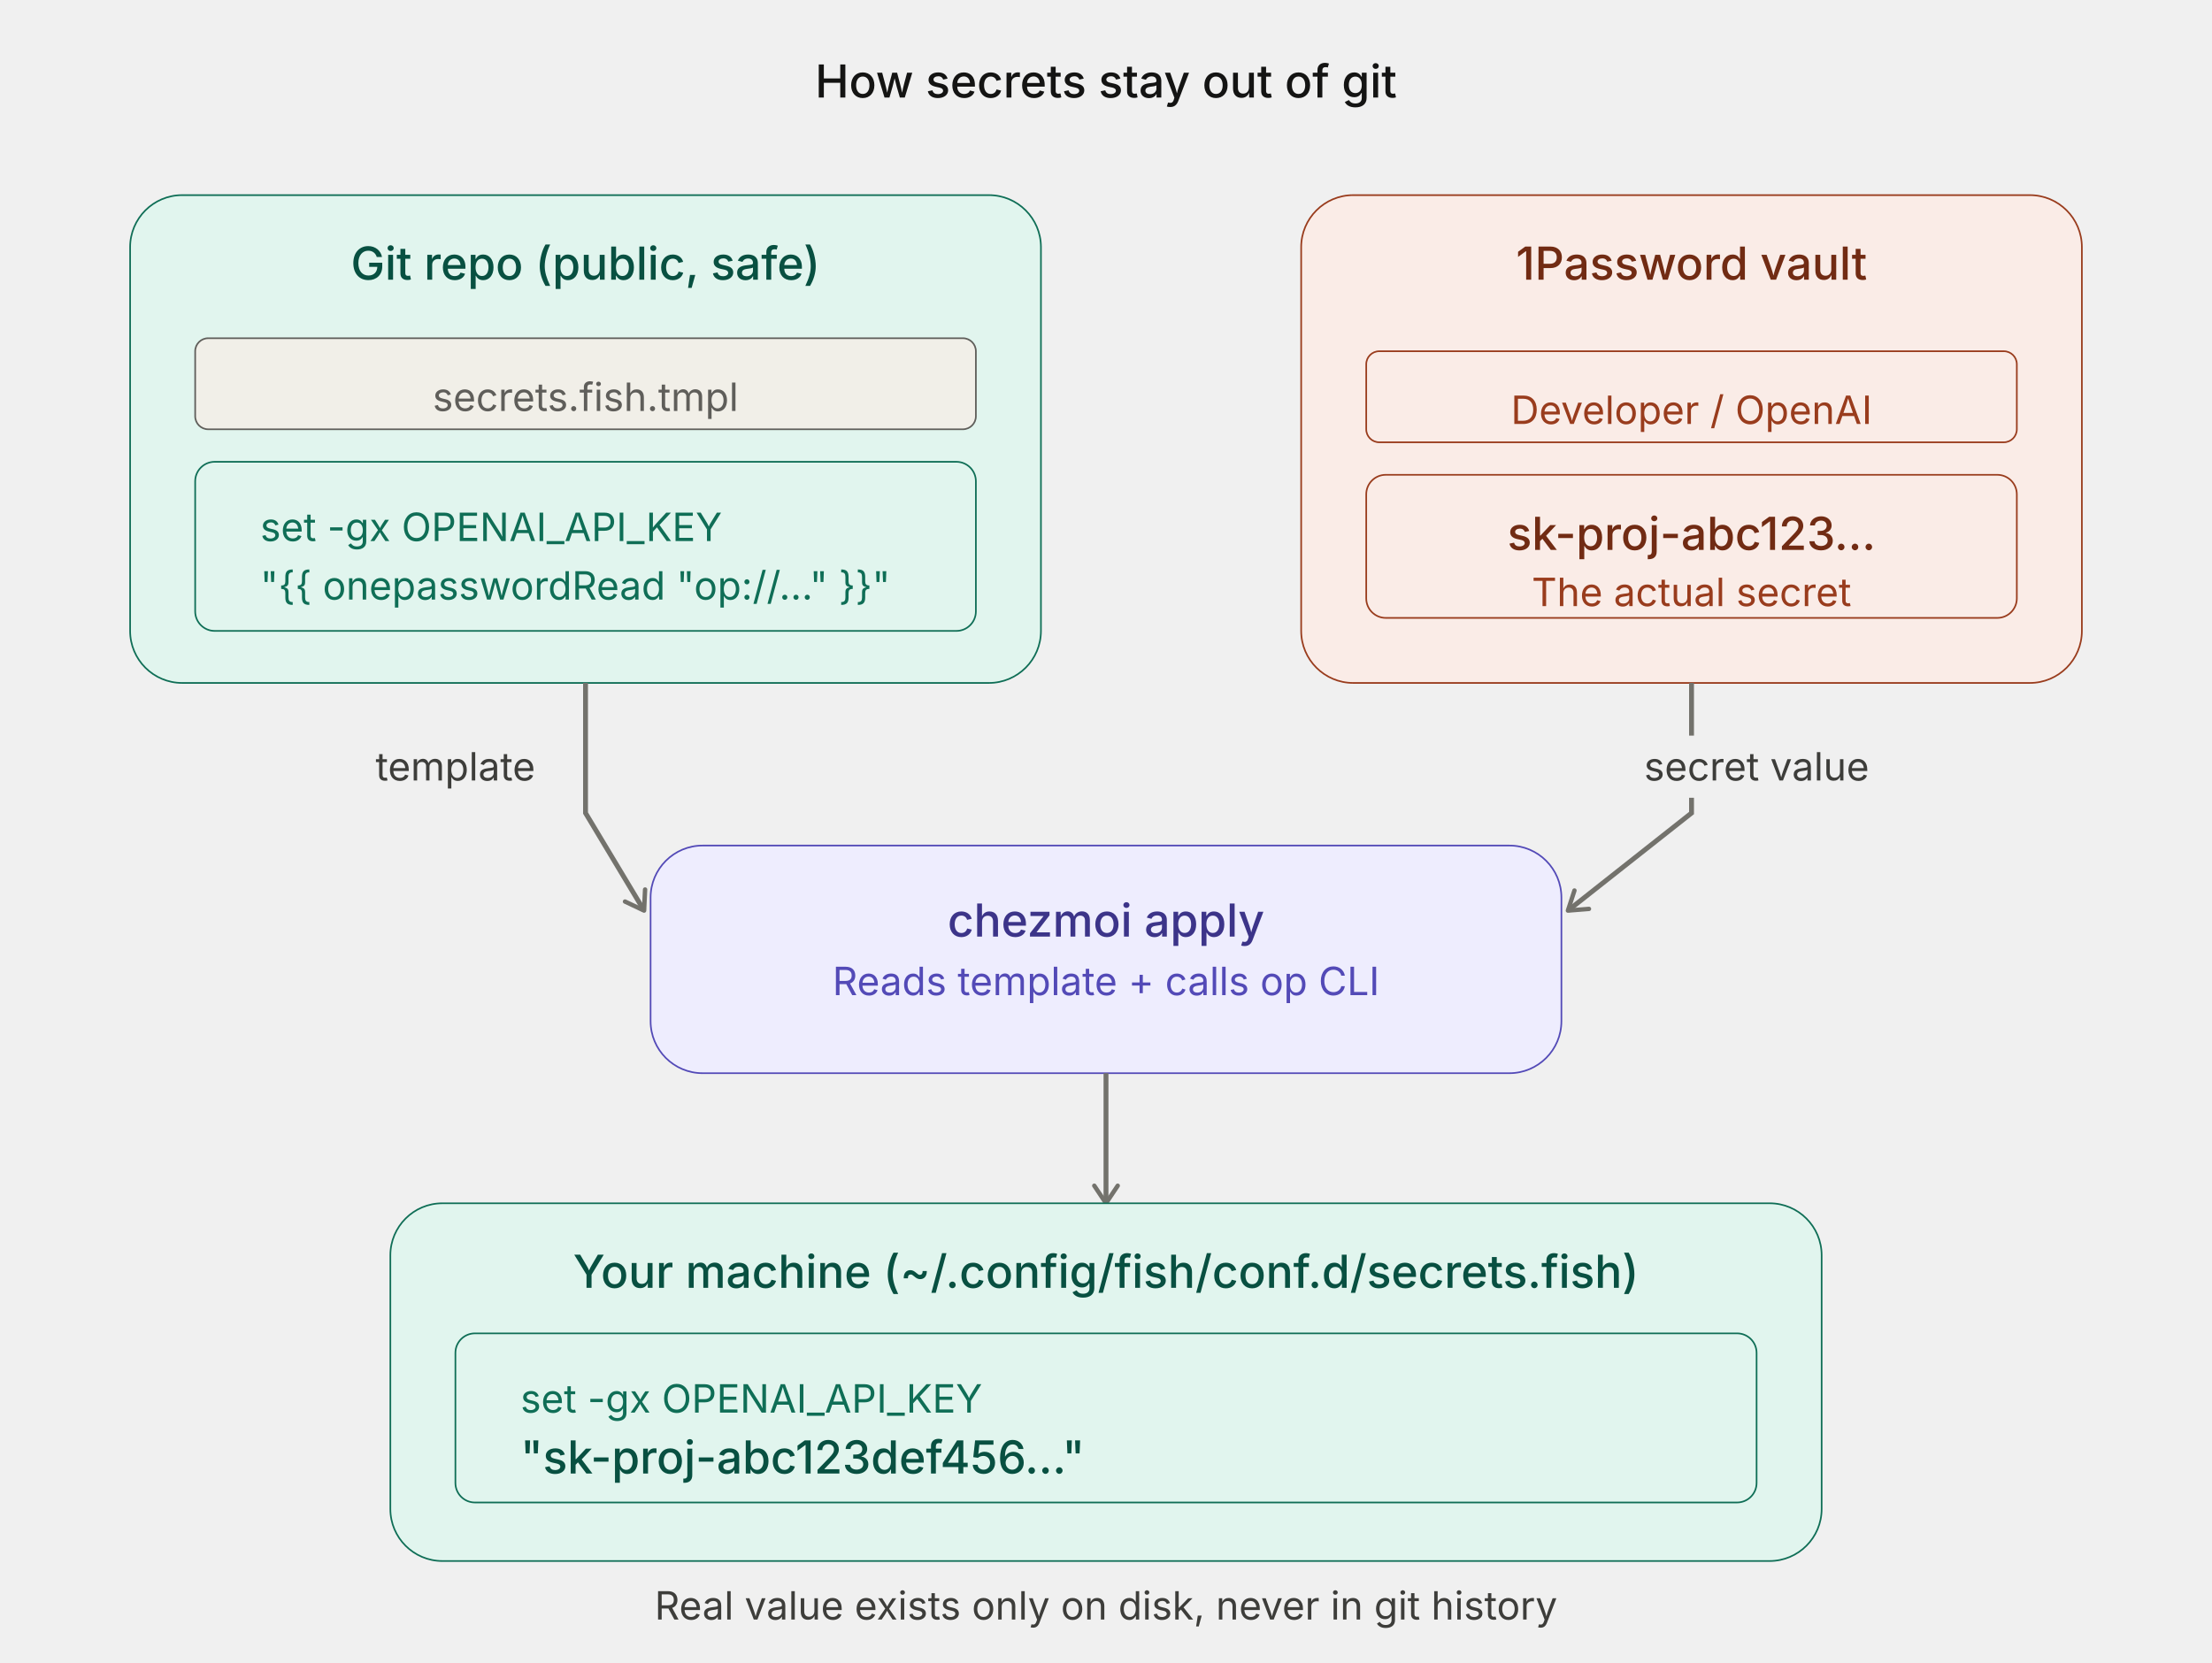
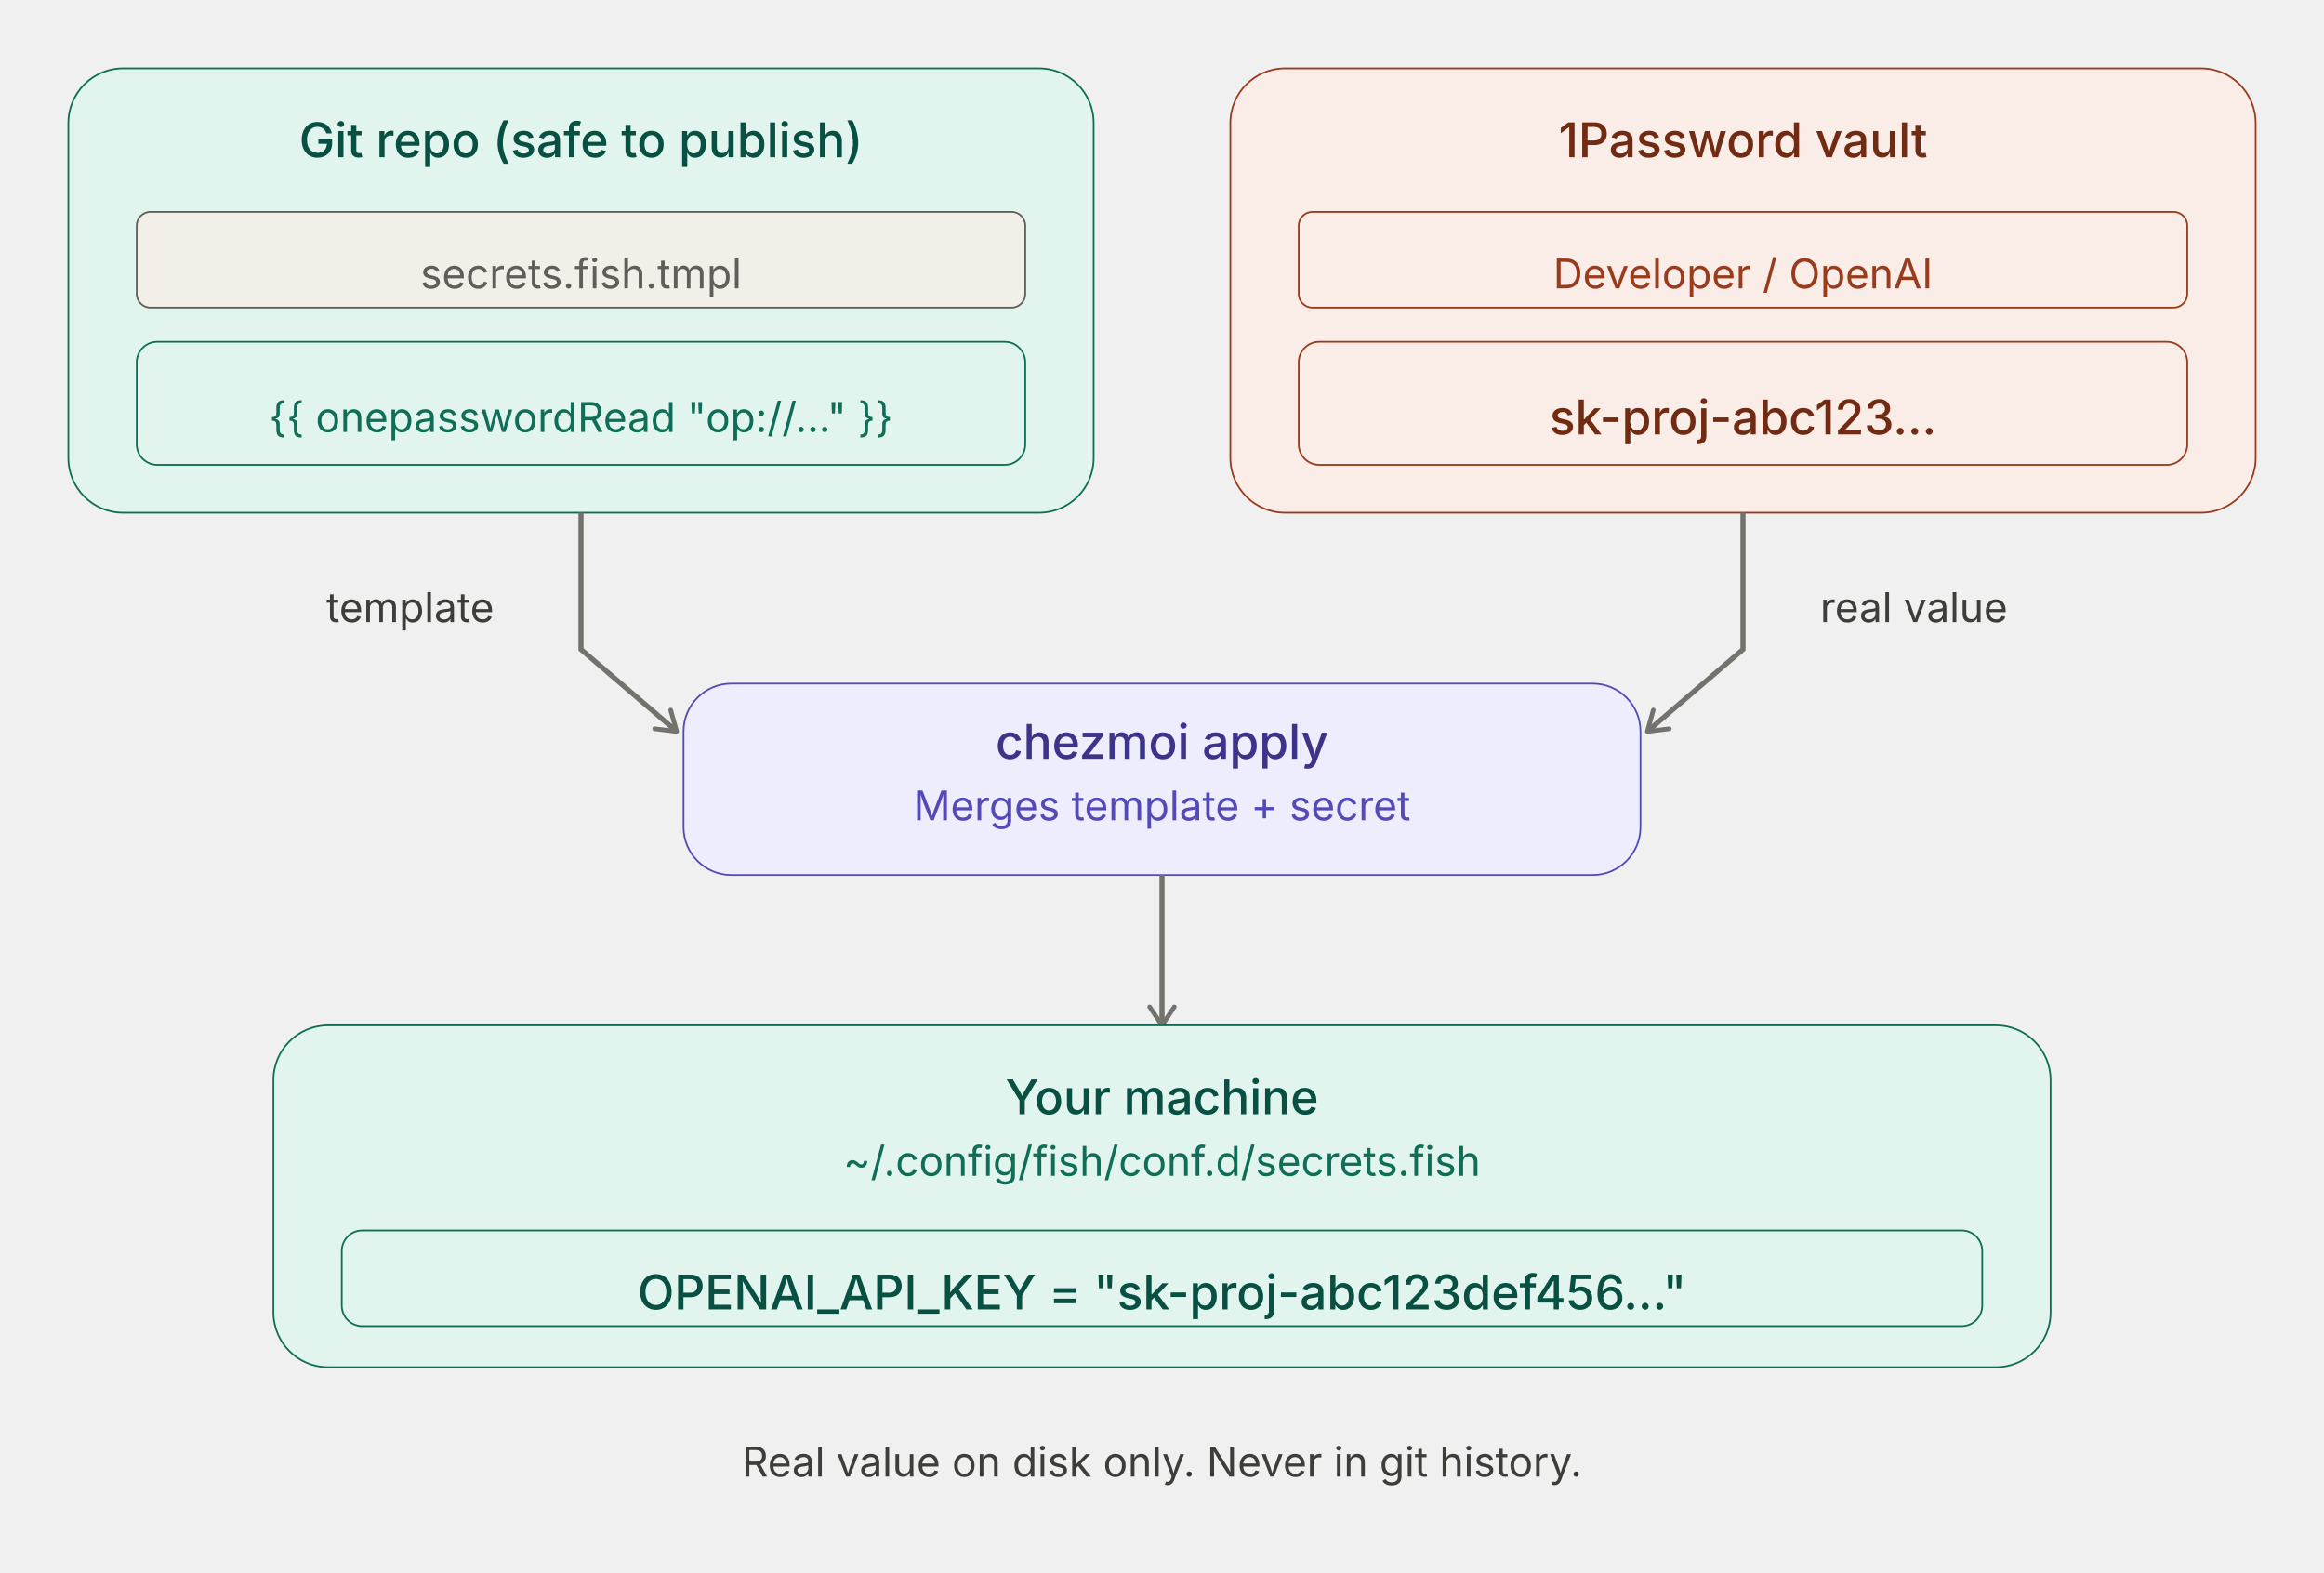
- <svg xmlns="http://www.w3.org/2000/svg" width="100%" viewBox="0 0 680 511.31">
+ <svg xmlns="http://www.w3.org/2000/svg" width="100%" viewBox="0 0 680 460">
  <defs>
    <marker id="arrow" viewBox="0 0 10 10" refX="8" refY="5" markerWidth="6" markerHeight="6" orient="auto-start-reverse">
      <path d="M2 1L8 5L2 9" fill="none" stroke="context-stroke" stroke-width="1.5" stroke-linecap="round" stroke-linejoin="round" />
    </marker>
-     <mask id="imagine-text-gaps-e49kgf" maskUnits="userSpaceOnUse">
-       <rect x="0" y="0" width="680" height="511.31" fill="white" />
-       <rect x="247.432" y="14.305" width="185.136" height="21.472" fill="black" rx="2" />
-       <rect x="103.764" y="70.305" width="152.472" height="21.472" fill="black" rx="2" />
-       <rect x="128.678" y="112.444" width="102.644" height="19.111" fill="black" rx="2" />
-       <rect x="76" y="152.444" width="150.656" height="19.111" fill="black" rx="2" />
-       <rect x="76" y="170.444" width="191.821" height="19.111" fill="black" rx="2" />
-       <rect x="463.155" y="70.305" width="113.69" height="21.472" fill="black" rx="2" />
-       <rect x="460.598" y="116.444" width="118.803" height="19.111" fill="black" rx="2" />
-       <rect x="462.111" y="153.264" width="115.778" height="21.472" fill="black" rx="2" />
-       <rect x="467.438" y="172.444" width="105.124" height="19.111" fill="black" rx="2" />
-       <rect x="288.401" y="272.305" width="103.198" height="21.472" fill="black" rx="2" />
-       <rect x="253.298" y="292.194" width="173.404" height="19.111" fill="black" rx="2" />
-       <rect x="110.533" y="226.194" width="58.934" height="19.111" fill="black" rx="2" />
-       <rect x="501.587" y="226.194" width="76.827" height="19.111" fill="black" rx="2" />
-       <rect x="174.742" y="380.305" width="330.516" height="21.472" fill="black" rx="2" />
-       <rect x="156" y="420.444" width="150.656" height="19.111" fill="black" rx="2" />
-       <rect x="156" y="437.264" width="173.559" height="21.472" fill="black" rx="2" />
-       <rect x="200.028" y="484.194" width="279.943" height="19.111" fill="black" rx="2" />
-     </mask>
  </defs>
-   <text x="340" y="30" text-anchor="middle" style="fill:rgb(20, 20, 19);stroke:none;color:rgb(0, 0, 0);stroke-width:1px;stroke-linecap:butt;stroke-linejoin:miter;opacity:1;font-family:&quot;Anthropic Sans&quot;, -apple-system, &quot;system-ui&quot;, &quot;Segoe UI&quot;, sans-serif;font-size:14px;font-weight:500;text-anchor:middle;dominant-baseline:auto">How secrets stay out of git</text>
  <g style="fill:rgb(0, 0, 0);stroke:none;color:rgb(0, 0, 0);stroke-width:1px;stroke-linecap:butt;stroke-linejoin:miter;opacity:1;font-family:&quot;Anthropic Sans&quot;, -apple-system, &quot;system-ui&quot;, &quot;Segoe UI&quot;, sans-serif;font-size:16px;font-weight:400;text-anchor:start;dominant-baseline:auto">
-     <rect x="40" y="60" width="280" height="150" rx="16" stroke-width="0.5" style="fill:rgb(225, 245, 238);stroke:rgb(15, 110, 86);color:rgb(0, 0, 0);stroke-width:0.5px;stroke-linecap:butt;stroke-linejoin:miter;opacity:1;font-family:&quot;Anthropic Sans&quot;, -apple-system, &quot;system-ui&quot;, &quot;Segoe UI&quot;, sans-serif;font-size:16px;font-weight:400;text-anchor:start;dominant-baseline:auto" />
-     <text x="180" y="86" text-anchor="middle" style="fill:rgb(8, 80, 65);stroke:none;color:rgb(0, 0, 0);stroke-width:1px;stroke-linecap:butt;stroke-linejoin:miter;opacity:1;font-family:&quot;Anthropic Sans&quot;, -apple-system, &quot;system-ui&quot;, &quot;Segoe UI&quot;, sans-serif;font-size:14px;font-weight:500;text-anchor:middle;dominant-baseline:auto">Git repo (public, safe)</text>
+     <rect x="20" y="20" width="300" height="130" rx="16" stroke-width="0.5" style="fill:rgb(225, 245, 238);stroke:rgb(15, 110, 86);color:rgb(0, 0, 0);stroke-width:0.5px;stroke-linecap:butt;stroke-linejoin:miter;opacity:1;font-family:&quot;Anthropic Sans&quot;, -apple-system, &quot;system-ui&quot;, &quot;Segoe UI&quot;, sans-serif;font-size:16px;font-weight:400;text-anchor:start;dominant-baseline:auto" />
+     <text x="170" y="46" text-anchor="middle" style="fill:rgb(8, 80, 65);stroke:none;color:rgb(0, 0, 0);stroke-width:1px;stroke-linecap:butt;stroke-linejoin:miter;opacity:1;font-family:&quot;Anthropic Sans&quot;, -apple-system, &quot;system-ui&quot;, &quot;Segoe UI&quot;, sans-serif;font-size:14px;font-weight:500;text-anchor:middle;dominant-baseline:auto">Git repo (safe to publish)</text>
  </g>
  <g style="fill:rgb(0, 0, 0);stroke:none;color:rgb(0, 0, 0);stroke-width:1px;stroke-linecap:butt;stroke-linejoin:miter;opacity:1;font-family:&quot;Anthropic Sans&quot;, -apple-system, &quot;system-ui&quot;, &quot;Segoe UI&quot;, sans-serif;font-size:16px;font-weight:400;text-anchor:start;dominant-baseline:auto">
-     <rect x="60" y="104" width="240" height="28" rx="4" stroke-width="0.5" style="fill:rgb(241, 239, 232);stroke:rgb(95, 94, 90);color:rgb(0, 0, 0);stroke-width:0.5px;stroke-linecap:butt;stroke-linejoin:miter;opacity:1;font-family:&quot;Anthropic Sans&quot;, -apple-system, &quot;system-ui&quot;, &quot;Segoe UI&quot;, sans-serif;font-size:16px;font-weight:400;text-anchor:start;dominant-baseline:auto" />
-     <text x="180" y="122" text-anchor="middle" dominant-baseline="central" style="fill:rgb(95, 94, 90);stroke:none;color:rgb(0, 0, 0);stroke-width:1px;stroke-linecap:butt;stroke-linejoin:miter;opacity:1;font-family:&quot;Anthropic Sans&quot;, -apple-system, &quot;system-ui&quot;, &quot;Segoe UI&quot;, sans-serif;font-size:12px;font-weight:400;text-anchor:middle;dominant-baseline:central">secrets.fish.tmpl</text>
+     <rect x="40" y="62" width="260" height="28" rx="4" stroke-width="0.5" style="fill:rgb(241, 239, 232);stroke:rgb(95, 94, 90);color:rgb(0, 0, 0);stroke-width:0.5px;stroke-linecap:butt;stroke-linejoin:miter;opacity:1;font-family:&quot;Anthropic Sans&quot;, -apple-system, &quot;system-ui&quot;, &quot;Segoe UI&quot;, sans-serif;font-size:16px;font-weight:400;text-anchor:start;dominant-baseline:auto" />
+     <text x="170" y="80" text-anchor="middle" dominant-baseline="central" style="fill:rgb(95, 94, 90);stroke:none;color:rgb(0, 0, 0);stroke-width:1px;stroke-linecap:butt;stroke-linejoin:miter;opacity:1;font-family:&quot;Anthropic Sans&quot;, -apple-system, &quot;system-ui&quot;, &quot;Segoe UI&quot;, sans-serif;font-size:12px;font-weight:400;text-anchor:middle;dominant-baseline:central">secrets.fish.tmpl</text>
  </g>
  <g style="fill:rgb(0, 0, 0);stroke:none;color:rgb(0, 0, 0);stroke-width:1px;stroke-linecap:butt;stroke-linejoin:miter;opacity:1;font-family:&quot;Anthropic Sans&quot;, -apple-system, &quot;system-ui&quot;, &quot;Segoe UI&quot;, sans-serif;font-size:16px;font-weight:400;text-anchor:start;dominant-baseline:auto">
-     <rect x="60" y="142" width="240" height="52" rx="6" stroke-width="0.5" style="fill:rgb(225, 245, 238);stroke:rgb(15, 110, 86);color:rgb(0, 0, 0);stroke-width:0.5px;stroke-linecap:butt;stroke-linejoin:miter;opacity:1;font-family:&quot;Anthropic Sans&quot;, -apple-system, &quot;system-ui&quot;, &quot;Segoe UI&quot;, sans-serif;font-size:16px;font-weight:400;text-anchor:start;dominant-baseline:auto" />
-     <text x="80" y="162" text-anchor="start" dominant-baseline="central" style="fill:rgb(15, 110, 86);stroke:none;color:rgb(0, 0, 0);stroke-width:1px;stroke-linecap:butt;stroke-linejoin:miter;opacity:1;font-family:&quot;Anthropic Sans&quot;, -apple-system, &quot;system-ui&quot;, &quot;Segoe UI&quot;, sans-serif;font-size:12px;font-weight:400;text-anchor:start;dominant-baseline:central">set -gx OPENAI_API_KEY</text>
-     <text x="80" y="180" text-anchor="start" dominant-baseline="central" style="fill:rgb(15, 110, 86);stroke:none;color:rgb(0, 0, 0);stroke-width:1px;stroke-linecap:butt;stroke-linejoin:miter;opacity:1;font-family:&quot;Anthropic Sans&quot;, -apple-system, &quot;system-ui&quot;, &quot;Segoe UI&quot;, sans-serif;font-size:12px;font-weight:400;text-anchor:start;dominant-baseline:central">"{{ onepasswordRead "op://..." }}"</text>
+     <rect x="40" y="100" width="260" height="36" rx="6" stroke-width="0.5" style="fill:rgb(225, 245, 238);stroke:rgb(15, 110, 86);color:rgb(0, 0, 0);stroke-width:0.5px;stroke-linecap:butt;stroke-linejoin:miter;opacity:1;font-family:&quot;Anthropic Sans&quot;, -apple-system, &quot;system-ui&quot;, &quot;Segoe UI&quot;, sans-serif;font-size:16px;font-weight:400;text-anchor:start;dominant-baseline:auto" />
+     <text x="170" y="122" text-anchor="middle" dominant-baseline="central" style="fill:rgb(15, 110, 86);stroke:none;color:rgb(0, 0, 0);stroke-width:1px;stroke-linecap:butt;stroke-linejoin:miter;opacity:1;font-family:&quot;Anthropic Sans&quot;, -apple-system, &quot;system-ui&quot;, &quot;Segoe UI&quot;, sans-serif;font-size:12px;font-weight:400;text-anchor:middle;dominant-baseline:central">{{ onepasswordRead "op://..." }}</text>
  </g>
  <g style="fill:rgb(0, 0, 0);stroke:none;color:rgb(0, 0, 0);stroke-width:1px;stroke-linecap:butt;stroke-linejoin:miter;opacity:1;font-family:&quot;Anthropic Sans&quot;, -apple-system, &quot;system-ui&quot;, &quot;Segoe UI&quot;, sans-serif;font-size:16px;font-weight:400;text-anchor:start;dominant-baseline:auto">
-     <rect x="400" y="60" width="240" height="150" rx="16" stroke-width="0.5" style="fill:rgb(250, 236, 231);stroke:rgb(153, 60, 29);color:rgb(0, 0, 0);stroke-width:0.5px;stroke-linecap:butt;stroke-linejoin:miter;opacity:1;font-family:&quot;Anthropic Sans&quot;, -apple-system, &quot;system-ui&quot;, &quot;Segoe UI&quot;, sans-serif;font-size:16px;font-weight:400;text-anchor:start;dominant-baseline:auto" />
-     <text x="520" y="86" text-anchor="middle" style="fill:rgb(113, 43, 19);stroke:none;color:rgb(0, 0, 0);stroke-width:1px;stroke-linecap:butt;stroke-linejoin:miter;opacity:1;font-family:&quot;Anthropic Sans&quot;, -apple-system, &quot;system-ui&quot;, &quot;Segoe UI&quot;, sans-serif;font-size:14px;font-weight:500;text-anchor:middle;dominant-baseline:auto">1Password vault</text>
+     <rect x="360" y="20" width="300" height="130" rx="16" stroke-width="0.5" style="fill:rgb(250, 236, 231);stroke:rgb(153, 60, 29);color:rgb(0, 0, 0);stroke-width:0.5px;stroke-linecap:butt;stroke-linejoin:miter;opacity:1;font-family:&quot;Anthropic Sans&quot;, -apple-system, &quot;system-ui&quot;, &quot;Segoe UI&quot;, sans-serif;font-size:16px;font-weight:400;text-anchor:start;dominant-baseline:auto" />
+     <text x="510" y="46" text-anchor="middle" style="fill:rgb(113, 43, 19);stroke:none;color:rgb(0, 0, 0);stroke-width:1px;stroke-linecap:butt;stroke-linejoin:miter;opacity:1;font-family:&quot;Anthropic Sans&quot;, -apple-system, &quot;system-ui&quot;, &quot;Segoe UI&quot;, sans-serif;font-size:14px;font-weight:500;text-anchor:middle;dominant-baseline:auto">1Password vault</text>
  </g>
  <g style="fill:rgb(0, 0, 0);stroke:none;color:rgb(0, 0, 0);stroke-width:1px;stroke-linecap:butt;stroke-linejoin:miter;opacity:1;font-family:&quot;Anthropic Sans&quot;, -apple-system, &quot;system-ui&quot;, &quot;Segoe UI&quot;, sans-serif;font-size:16px;font-weight:400;text-anchor:start;dominant-baseline:auto">
-     <rect x="420" y="108" width="200" height="28" rx="4" stroke-width="0.5" style="fill:rgb(250, 236, 231);stroke:rgb(153, 60, 29);color:rgb(0, 0, 0);stroke-width:0.5px;stroke-linecap:butt;stroke-linejoin:miter;opacity:1;font-family:&quot;Anthropic Sans&quot;, -apple-system, &quot;system-ui&quot;, &quot;Segoe UI&quot;, sans-serif;font-size:16px;font-weight:400;text-anchor:start;dominant-baseline:auto" />
-     <text x="520" y="126" text-anchor="middle" dominant-baseline="central" style="fill:rgb(153, 60, 29);stroke:none;color:rgb(0, 0, 0);stroke-width:1px;stroke-linecap:butt;stroke-linejoin:miter;opacity:1;font-family:&quot;Anthropic Sans&quot;, -apple-system, &quot;system-ui&quot;, &quot;Segoe UI&quot;, sans-serif;font-size:12px;font-weight:400;text-anchor:middle;dominant-baseline:central">Developer / OpenAI</text>
+     <rect x="380" y="62" width="260" height="28" rx="4" stroke-width="0.5" style="fill:rgb(250, 236, 231);stroke:rgb(153, 60, 29);color:rgb(0, 0, 0);stroke-width:0.5px;stroke-linecap:butt;stroke-linejoin:miter;opacity:1;font-family:&quot;Anthropic Sans&quot;, -apple-system, &quot;system-ui&quot;, &quot;Segoe UI&quot;, sans-serif;font-size:16px;font-weight:400;text-anchor:start;dominant-baseline:auto" />
+     <text x="510" y="80" text-anchor="middle" dominant-baseline="central" style="fill:rgb(153, 60, 29);stroke:none;color:rgb(0, 0, 0);stroke-width:1px;stroke-linecap:butt;stroke-linejoin:miter;opacity:1;font-family:&quot;Anthropic Sans&quot;, -apple-system, &quot;system-ui&quot;, &quot;Segoe UI&quot;, sans-serif;font-size:12px;font-weight:400;text-anchor:middle;dominant-baseline:central">Developer / OpenAI</text>
  </g>
  <g style="fill:rgb(0, 0, 0);stroke:none;color:rgb(0, 0, 0);stroke-width:1px;stroke-linecap:butt;stroke-linejoin:miter;opacity:1;font-family:&quot;Anthropic Sans&quot;, -apple-system, &quot;system-ui&quot;, &quot;Segoe UI&quot;, sans-serif;font-size:16px;font-weight:400;text-anchor:start;dominant-baseline:auto">
-     <rect x="420" y="146" width="200" height="44" rx="6" stroke-width="0.5" style="fill:rgb(250, 236, 231);stroke:rgb(153, 60, 29);color:rgb(0, 0, 0);stroke-width:0.5px;stroke-linecap:butt;stroke-linejoin:miter;opacity:1;font-family:&quot;Anthropic Sans&quot;, -apple-system, &quot;system-ui&quot;, &quot;Segoe UI&quot;, sans-serif;font-size:16px;font-weight:400;text-anchor:start;dominant-baseline:auto" />
-     <text x="520" y="164" text-anchor="middle" dominant-baseline="central" style="fill:rgb(113, 43, 19);stroke:none;color:rgb(0, 0, 0);stroke-width:1px;stroke-linecap:butt;stroke-linejoin:miter;opacity:1;font-family:&quot;Anthropic Sans&quot;, -apple-system, &quot;system-ui&quot;, &quot;Segoe UI&quot;, sans-serif;font-size:14px;font-weight:500;text-anchor:middle;dominant-baseline:central">sk-proj-abc123...</text>
-     <text x="520" y="182" text-anchor="middle" dominant-baseline="central" style="fill:rgb(153, 60, 29);stroke:none;color:rgb(0, 0, 0);stroke-width:1px;stroke-linecap:butt;stroke-linejoin:miter;opacity:1;font-family:&quot;Anthropic Sans&quot;, -apple-system, &quot;system-ui&quot;, &quot;Segoe UI&quot;, sans-serif;font-size:12px;font-weight:400;text-anchor:middle;dominant-baseline:central">The actual secret</text>
+     <rect x="380" y="100" width="260" height="36" rx="6" stroke-width="0.5" style="fill:rgb(250, 236, 231);stroke:rgb(153, 60, 29);color:rgb(0, 0, 0);stroke-width:0.5px;stroke-linecap:butt;stroke-linejoin:miter;opacity:1;font-family:&quot;Anthropic Sans&quot;, -apple-system, &quot;system-ui&quot;, &quot;Segoe UI&quot;, sans-serif;font-size:16px;font-weight:400;text-anchor:start;dominant-baseline:auto" />
+     <text x="510" y="122" text-anchor="middle" dominant-baseline="central" style="fill:rgb(113, 43, 19);stroke:none;color:rgb(0, 0, 0);stroke-width:1px;stroke-linecap:butt;stroke-linejoin:miter;opacity:1;font-family:&quot;Anthropic Sans&quot;, -apple-system, &quot;system-ui&quot;, &quot;Segoe UI&quot;, sans-serif;font-size:14px;font-weight:500;text-anchor:middle;dominant-baseline:central">sk-proj-abc123...</text>
  </g>
  <g style="fill:rgb(0, 0, 0);stroke:none;color:rgb(0, 0, 0);stroke-width:1px;stroke-linecap:butt;stroke-linejoin:miter;opacity:1;font-family:&quot;Anthropic Sans&quot;, -apple-system, &quot;system-ui&quot;, &quot;Segoe UI&quot;, sans-serif;font-size:16px;font-weight:400;text-anchor:start;dominant-baseline:auto">
-     <rect x="200" y="260" width="280" height="70" rx="16" stroke-width="0.5" style="fill:rgb(238, 237, 254);stroke:rgb(83, 74, 183);color:rgb(0, 0, 0);stroke-width:0.5px;stroke-linecap:butt;stroke-linejoin:miter;opacity:1;font-family:&quot;Anthropic Sans&quot;, -apple-system, &quot;system-ui&quot;, &quot;Segoe UI&quot;, sans-serif;font-size:16px;font-weight:400;text-anchor:start;dominant-baseline:auto" />
-     <text x="340" y="288" text-anchor="middle" style="fill:rgb(60, 52, 137);stroke:none;color:rgb(0, 0, 0);stroke-width:1px;stroke-linecap:butt;stroke-linejoin:miter;opacity:1;font-family:&quot;Anthropic Sans&quot;, -apple-system, &quot;system-ui&quot;, &quot;Segoe UI&quot;, sans-serif;font-size:14px;font-weight:500;text-anchor:middle;dominant-baseline:auto">chezmoi apply</text>
-     <text x="340" y="306" text-anchor="middle" style="fill:rgb(83, 74, 183);stroke:none;color:rgb(0, 0, 0);stroke-width:1px;stroke-linecap:butt;stroke-linejoin:miter;opacity:1;font-family:&quot;Anthropic Sans&quot;, -apple-system, &quot;system-ui&quot;, &quot;Segoe UI&quot;, sans-serif;font-size:12px;font-weight:400;text-anchor:middle;dominant-baseline:auto">Reads template + calls op CLI</text>
+     <rect x="200" y="200" width="280" height="56" rx="14" stroke-width="0.5" style="fill:rgb(238, 237, 254);stroke:rgb(83, 74, 183);color:rgb(0, 0, 0);stroke-width:0.5px;stroke-linecap:butt;stroke-linejoin:miter;opacity:1;font-family:&quot;Anthropic Sans&quot;, -apple-system, &quot;system-ui&quot;, &quot;Segoe UI&quot;, sans-serif;font-size:16px;font-weight:400;text-anchor:start;dominant-baseline:auto" />
+     <text x="340" y="222" text-anchor="middle" style="fill:rgb(60, 52, 137);stroke:none;color:rgb(0, 0, 0);stroke-width:1px;stroke-linecap:butt;stroke-linejoin:miter;opacity:1;font-family:&quot;Anthropic Sans&quot;, -apple-system, &quot;system-ui&quot;, &quot;Segoe UI&quot;, sans-serif;font-size:14px;font-weight:500;text-anchor:middle;dominant-baseline:auto">chezmoi apply</text>
+     <text x="340" y="240" text-anchor="middle" style="fill:rgb(83, 74, 183);stroke:none;color:rgb(0, 0, 0);stroke-width:1px;stroke-linecap:butt;stroke-linejoin:miter;opacity:1;font-family:&quot;Anthropic Sans&quot;, -apple-system, &quot;system-ui&quot;, &quot;Segoe UI&quot;, sans-serif;font-size:12px;font-weight:400;text-anchor:middle;dominant-baseline:auto">Merges template + secret</text>
  </g>
-   <path d="M180 210 L180 250 L198 280" fill="none" marker-end="url(#arrow)" style="fill:none;stroke:rgb(115, 114, 108);color:rgb(0, 0, 0);stroke-width:1.5px;stroke-linecap:butt;stroke-linejoin:miter;opacity:1;font-family:&quot;Anthropic Sans&quot;, -apple-system, &quot;system-ui&quot;, &quot;Segoe UI&quot;, sans-serif;font-size:16px;font-weight:400;text-anchor:start;dominant-baseline:auto" />
-   <path d="M520 210 L520 250 L482 280" fill="none" marker-end="url(#arrow)" mask="url(#imagine-text-gaps-e49kgf)" style="fill:none;stroke:rgb(115, 114, 108);color:rgb(0, 0, 0);stroke-width:1.5px;stroke-linecap:butt;stroke-linejoin:miter;opacity:1;font-family:&quot;Anthropic Sans&quot;, -apple-system, &quot;system-ui&quot;, &quot;Segoe UI&quot;, sans-serif;font-size:16px;font-weight:400;text-anchor:start;dominant-baseline:auto" />
-   <text x="140" y="240" text-anchor="middle" style="fill:rgb(61, 61, 58);stroke:none;color:rgb(0, 0, 0);stroke-width:1px;stroke-linecap:butt;stroke-linejoin:miter;opacity:1;font-family:&quot;Anthropic Sans&quot;, -apple-system, &quot;system-ui&quot;, &quot;Segoe UI&quot;, sans-serif;font-size:12px;font-weight:400;text-anchor:middle;dominant-baseline:auto">template</text>
-   <text x="540" y="240" text-anchor="middle" style="fill:rgb(61, 61, 58);stroke:none;color:rgb(0, 0, 0);stroke-width:1px;stroke-linecap:butt;stroke-linejoin:miter;opacity:1;font-family:&quot;Anthropic Sans&quot;, -apple-system, &quot;system-ui&quot;, &quot;Segoe UI&quot;, sans-serif;font-size:12px;font-weight:400;text-anchor:middle;dominant-baseline:auto">secret value</text>
-   <line x1="340" y1="330" x2="340" y2="370" marker-end="url(#arrow)" style="fill:none;stroke:rgb(115, 114, 108);color:rgb(0, 0, 0);stroke-width:1.5px;stroke-linecap:butt;stroke-linejoin:miter;opacity:1;font-family:&quot;Anthropic Sans&quot;, -apple-system, &quot;system-ui&quot;, &quot;Segoe UI&quot;, sans-serif;font-size:16px;font-weight:400;text-anchor:start;dominant-baseline:auto" />
+   <path d="M170 150 L170 190 L198 214" fill="none" marker-end="url(#arrow)" style="fill:none;stroke:rgb(115, 114, 108);color:rgb(0, 0, 0);stroke-width:1.5px;stroke-linecap:butt;stroke-linejoin:miter;opacity:1;font-family:&quot;Anthropic Sans&quot;, -apple-system, &quot;system-ui&quot;, &quot;Segoe UI&quot;, sans-serif;font-size:16px;font-weight:400;text-anchor:start;dominant-baseline:auto" />
+   <path d="M510 150 L510 190 L482 214" fill="none" marker-end="url(#arrow)" style="fill:none;stroke:rgb(115, 114, 108);color:rgb(0, 0, 0);stroke-width:1.5px;stroke-linecap:butt;stroke-linejoin:miter;opacity:1;font-family:&quot;Anthropic Sans&quot;, -apple-system, &quot;system-ui&quot;, &quot;Segoe UI&quot;, sans-serif;font-size:16px;font-weight:400;text-anchor:start;dominant-baseline:auto" />
+   <text x="120" y="182" text-anchor="middle" style="fill:rgb(61, 61, 58);stroke:none;color:rgb(0, 0, 0);stroke-width:1px;stroke-linecap:butt;stroke-linejoin:miter;opacity:1;font-family:&quot;Anthropic Sans&quot;, -apple-system, &quot;system-ui&quot;, &quot;Segoe UI&quot;, sans-serif;font-size:12px;font-weight:400;text-anchor:middle;dominant-baseline:auto">template</text>
+   <text x="560" y="182" text-anchor="middle" style="fill:rgb(61, 61, 58);stroke:none;color:rgb(0, 0, 0);stroke-width:1px;stroke-linecap:butt;stroke-linejoin:miter;opacity:1;font-family:&quot;Anthropic Sans&quot;, -apple-system, &quot;system-ui&quot;, &quot;Segoe UI&quot;, sans-serif;font-size:12px;font-weight:400;text-anchor:middle;dominant-baseline:auto">real value</text>
+   <line x1="340" y1="256" x2="340" y2="300" marker-end="url(#arrow)" style="fill:none;stroke:rgb(115, 114, 108);color:rgb(0, 0, 0);stroke-width:1.5px;stroke-linecap:butt;stroke-linejoin:miter;opacity:1;font-family:&quot;Anthropic Sans&quot;, -apple-system, &quot;system-ui&quot;, &quot;Segoe UI&quot;, sans-serif;font-size:16px;font-weight:400;text-anchor:start;dominant-baseline:auto" />
  <g style="fill:rgb(0, 0, 0);stroke:none;color:rgb(0, 0, 0);stroke-width:1px;stroke-linecap:butt;stroke-linejoin:miter;opacity:1;font-family:&quot;Anthropic Sans&quot;, -apple-system, &quot;system-ui&quot;, &quot;Segoe UI&quot;, sans-serif;font-size:16px;font-weight:400;text-anchor:start;dominant-baseline:auto">
-     <rect x="120" y="370" width="440" height="110" rx="16" stroke-width="0.5" style="fill:rgb(225, 245, 238);stroke:rgb(15, 110, 86);color:rgb(0, 0, 0);stroke-width:0.5px;stroke-linecap:butt;stroke-linejoin:miter;opacity:1;font-family:&quot;Anthropic Sans&quot;, -apple-system, &quot;system-ui&quot;, &quot;Segoe UI&quot;, sans-serif;font-size:16px;font-weight:400;text-anchor:start;dominant-baseline:auto" />
-     <text x="340" y="396" text-anchor="middle" style="fill:rgb(8, 80, 65);stroke:none;color:rgb(0, 0, 0);stroke-width:1px;stroke-linecap:butt;stroke-linejoin:miter;opacity:1;font-family:&quot;Anthropic Sans&quot;, -apple-system, &quot;system-ui&quot;, &quot;Segoe UI&quot;, sans-serif;font-size:14px;font-weight:500;text-anchor:middle;dominant-baseline:auto">Your machine (~/.config/fish/conf.d/secrets.fish)</text>
+     <rect x="80" y="300" width="520" height="100" rx="16" stroke-width="0.5" style="fill:rgb(225, 245, 238);stroke:rgb(15, 110, 86);color:rgb(0, 0, 0);stroke-width:0.5px;stroke-linecap:butt;stroke-linejoin:miter;opacity:1;font-family:&quot;Anthropic Sans&quot;, -apple-system, &quot;system-ui&quot;, &quot;Segoe UI&quot;, sans-serif;font-size:16px;font-weight:400;text-anchor:start;dominant-baseline:auto" />
+     <text x="340" y="326" text-anchor="middle" style="fill:rgb(8, 80, 65);stroke:none;color:rgb(0, 0, 0);stroke-width:1px;stroke-linecap:butt;stroke-linejoin:miter;opacity:1;font-family:&quot;Anthropic Sans&quot;, -apple-system, &quot;system-ui&quot;, &quot;Segoe UI&quot;, sans-serif;font-size:14px;font-weight:500;text-anchor:middle;dominant-baseline:auto">Your machine</text>
+     <text x="340" y="344" text-anchor="middle" style="fill:rgb(15, 110, 86);stroke:none;color:rgb(0, 0, 0);stroke-width:1px;stroke-linecap:butt;stroke-linejoin:miter;opacity:1;font-family:&quot;Anthropic Sans&quot;, -apple-system, &quot;system-ui&quot;, &quot;Segoe UI&quot;, sans-serif;font-size:12px;font-weight:400;text-anchor:middle;dominant-baseline:auto">~/.config/fish/conf.d/secrets.fish</text>
  </g>
  <g style="fill:rgb(0, 0, 0);stroke:none;color:rgb(0, 0, 0);stroke-width:1px;stroke-linecap:butt;stroke-linejoin:miter;opacity:1;font-family:&quot;Anthropic Sans&quot;, -apple-system, &quot;system-ui&quot;, &quot;Segoe UI&quot;, sans-serif;font-size:16px;font-weight:400;text-anchor:start;dominant-baseline:auto">
-     <rect x="140" y="410" width="400" height="52" rx="6" stroke-width="0.5" style="fill:rgb(225, 245, 238);stroke:rgb(15, 110, 86);color:rgb(0, 0, 0);stroke-width:0.5px;stroke-linecap:butt;stroke-linejoin:miter;opacity:1;font-family:&quot;Anthropic Sans&quot;, -apple-system, &quot;system-ui&quot;, &quot;Segoe UI&quot;, sans-serif;font-size:16px;font-weight:400;text-anchor:start;dominant-baseline:auto" />
-     <text x="160" y="430" text-anchor="start" dominant-baseline="central" style="fill:rgb(15, 110, 86);stroke:none;color:rgb(0, 0, 0);stroke-width:1px;stroke-linecap:butt;stroke-linejoin:miter;opacity:1;font-family:&quot;Anthropic Sans&quot;, -apple-system, &quot;system-ui&quot;, &quot;Segoe UI&quot;, sans-serif;font-size:12px;font-weight:400;text-anchor:start;dominant-baseline:central">set -gx OPENAI_API_KEY</text>
-     <text x="160" y="448" text-anchor="start" dominant-baseline="central" style="fill:rgb(8, 80, 65);stroke:none;color:rgb(0, 0, 0);stroke-width:1px;stroke-linecap:butt;stroke-linejoin:miter;opacity:1;font-family:&quot;Anthropic Sans&quot;, -apple-system, &quot;system-ui&quot;, &quot;Segoe UI&quot;, sans-serif;font-size:14px;font-weight:500;text-anchor:start;dominant-baseline:central">"sk-proj-abc123def456..."</text>
+     <rect x="100" y="360" width="480" height="28" rx="6" stroke-width="0.5" style="fill:rgb(225, 245, 238);stroke:rgb(15, 110, 86);color:rgb(0, 0, 0);stroke-width:0.5px;stroke-linecap:butt;stroke-linejoin:miter;opacity:1;font-family:&quot;Anthropic Sans&quot;, -apple-system, &quot;system-ui&quot;, &quot;Segoe UI&quot;, sans-serif;font-size:16px;font-weight:400;text-anchor:start;dominant-baseline:auto" />
+     <text x="340" y="378" text-anchor="middle" dominant-baseline="central" style="fill:rgb(8, 80, 65);stroke:none;color:rgb(0, 0, 0);stroke-width:1px;stroke-linecap:butt;stroke-linejoin:miter;opacity:1;font-family:&quot;Anthropic Sans&quot;, -apple-system, &quot;system-ui&quot;, &quot;Segoe UI&quot;, sans-serif;font-size:14px;font-weight:500;text-anchor:middle;dominant-baseline:central">OPENAI_API_KEY = "sk-proj-abc123def456..."</text>
  </g>
-   <text x="340" y="498" text-anchor="middle" style="fill:rgb(61, 61, 58);stroke:none;color:rgb(0, 0, 0);stroke-width:1px;stroke-linecap:butt;stroke-linejoin:miter;opacity:1;font-family:&quot;Anthropic Sans&quot;, -apple-system, &quot;system-ui&quot;, &quot;Segoe UI&quot;, sans-serif;font-size:12px;font-weight:400;text-anchor:middle;dominant-baseline:auto">Real value exists only on disk, never in git history</text>
+   <text x="340" y="432" text-anchor="middle" style="fill:rgb(61, 61, 58);stroke:none;color:rgb(0, 0, 0);stroke-width:1px;stroke-linecap:butt;stroke-linejoin:miter;opacity:1;font-family:&quot;Anthropic Sans&quot;, -apple-system, &quot;system-ui&quot;, &quot;Segoe UI&quot;, sans-serif;font-size:12px;font-weight:400;text-anchor:middle;dominant-baseline:auto">Real value on disk only. Never in git history.</text>
</svg>
